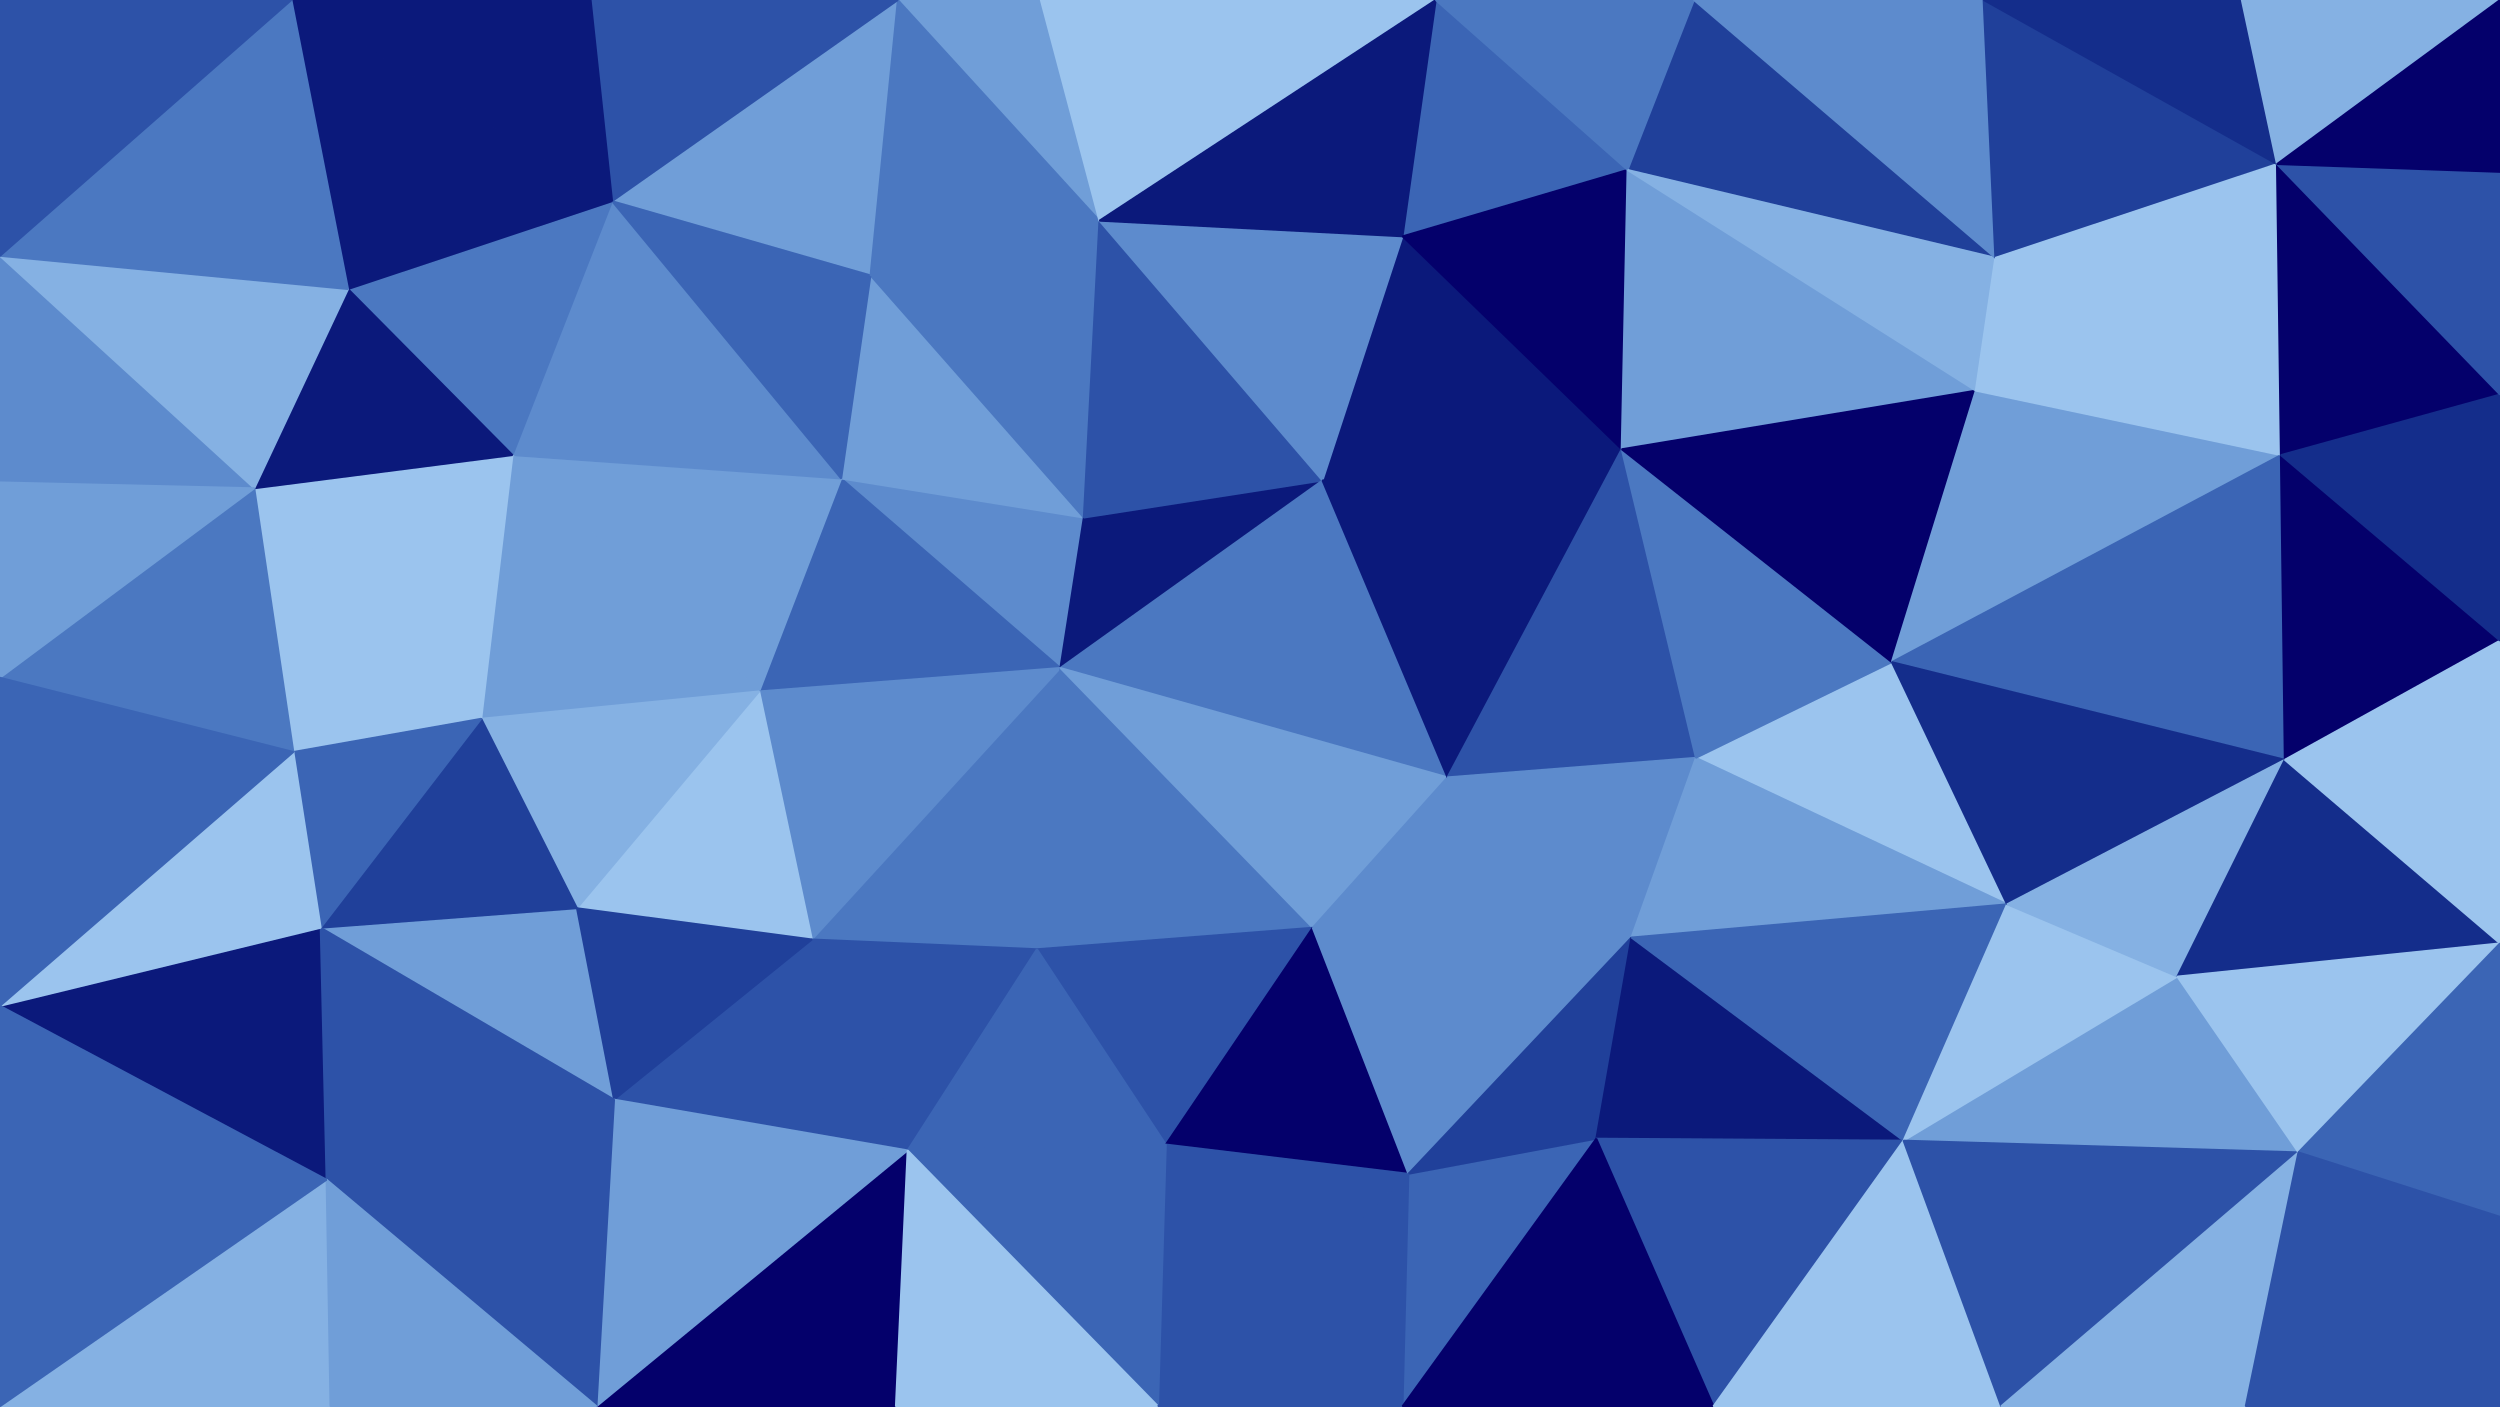
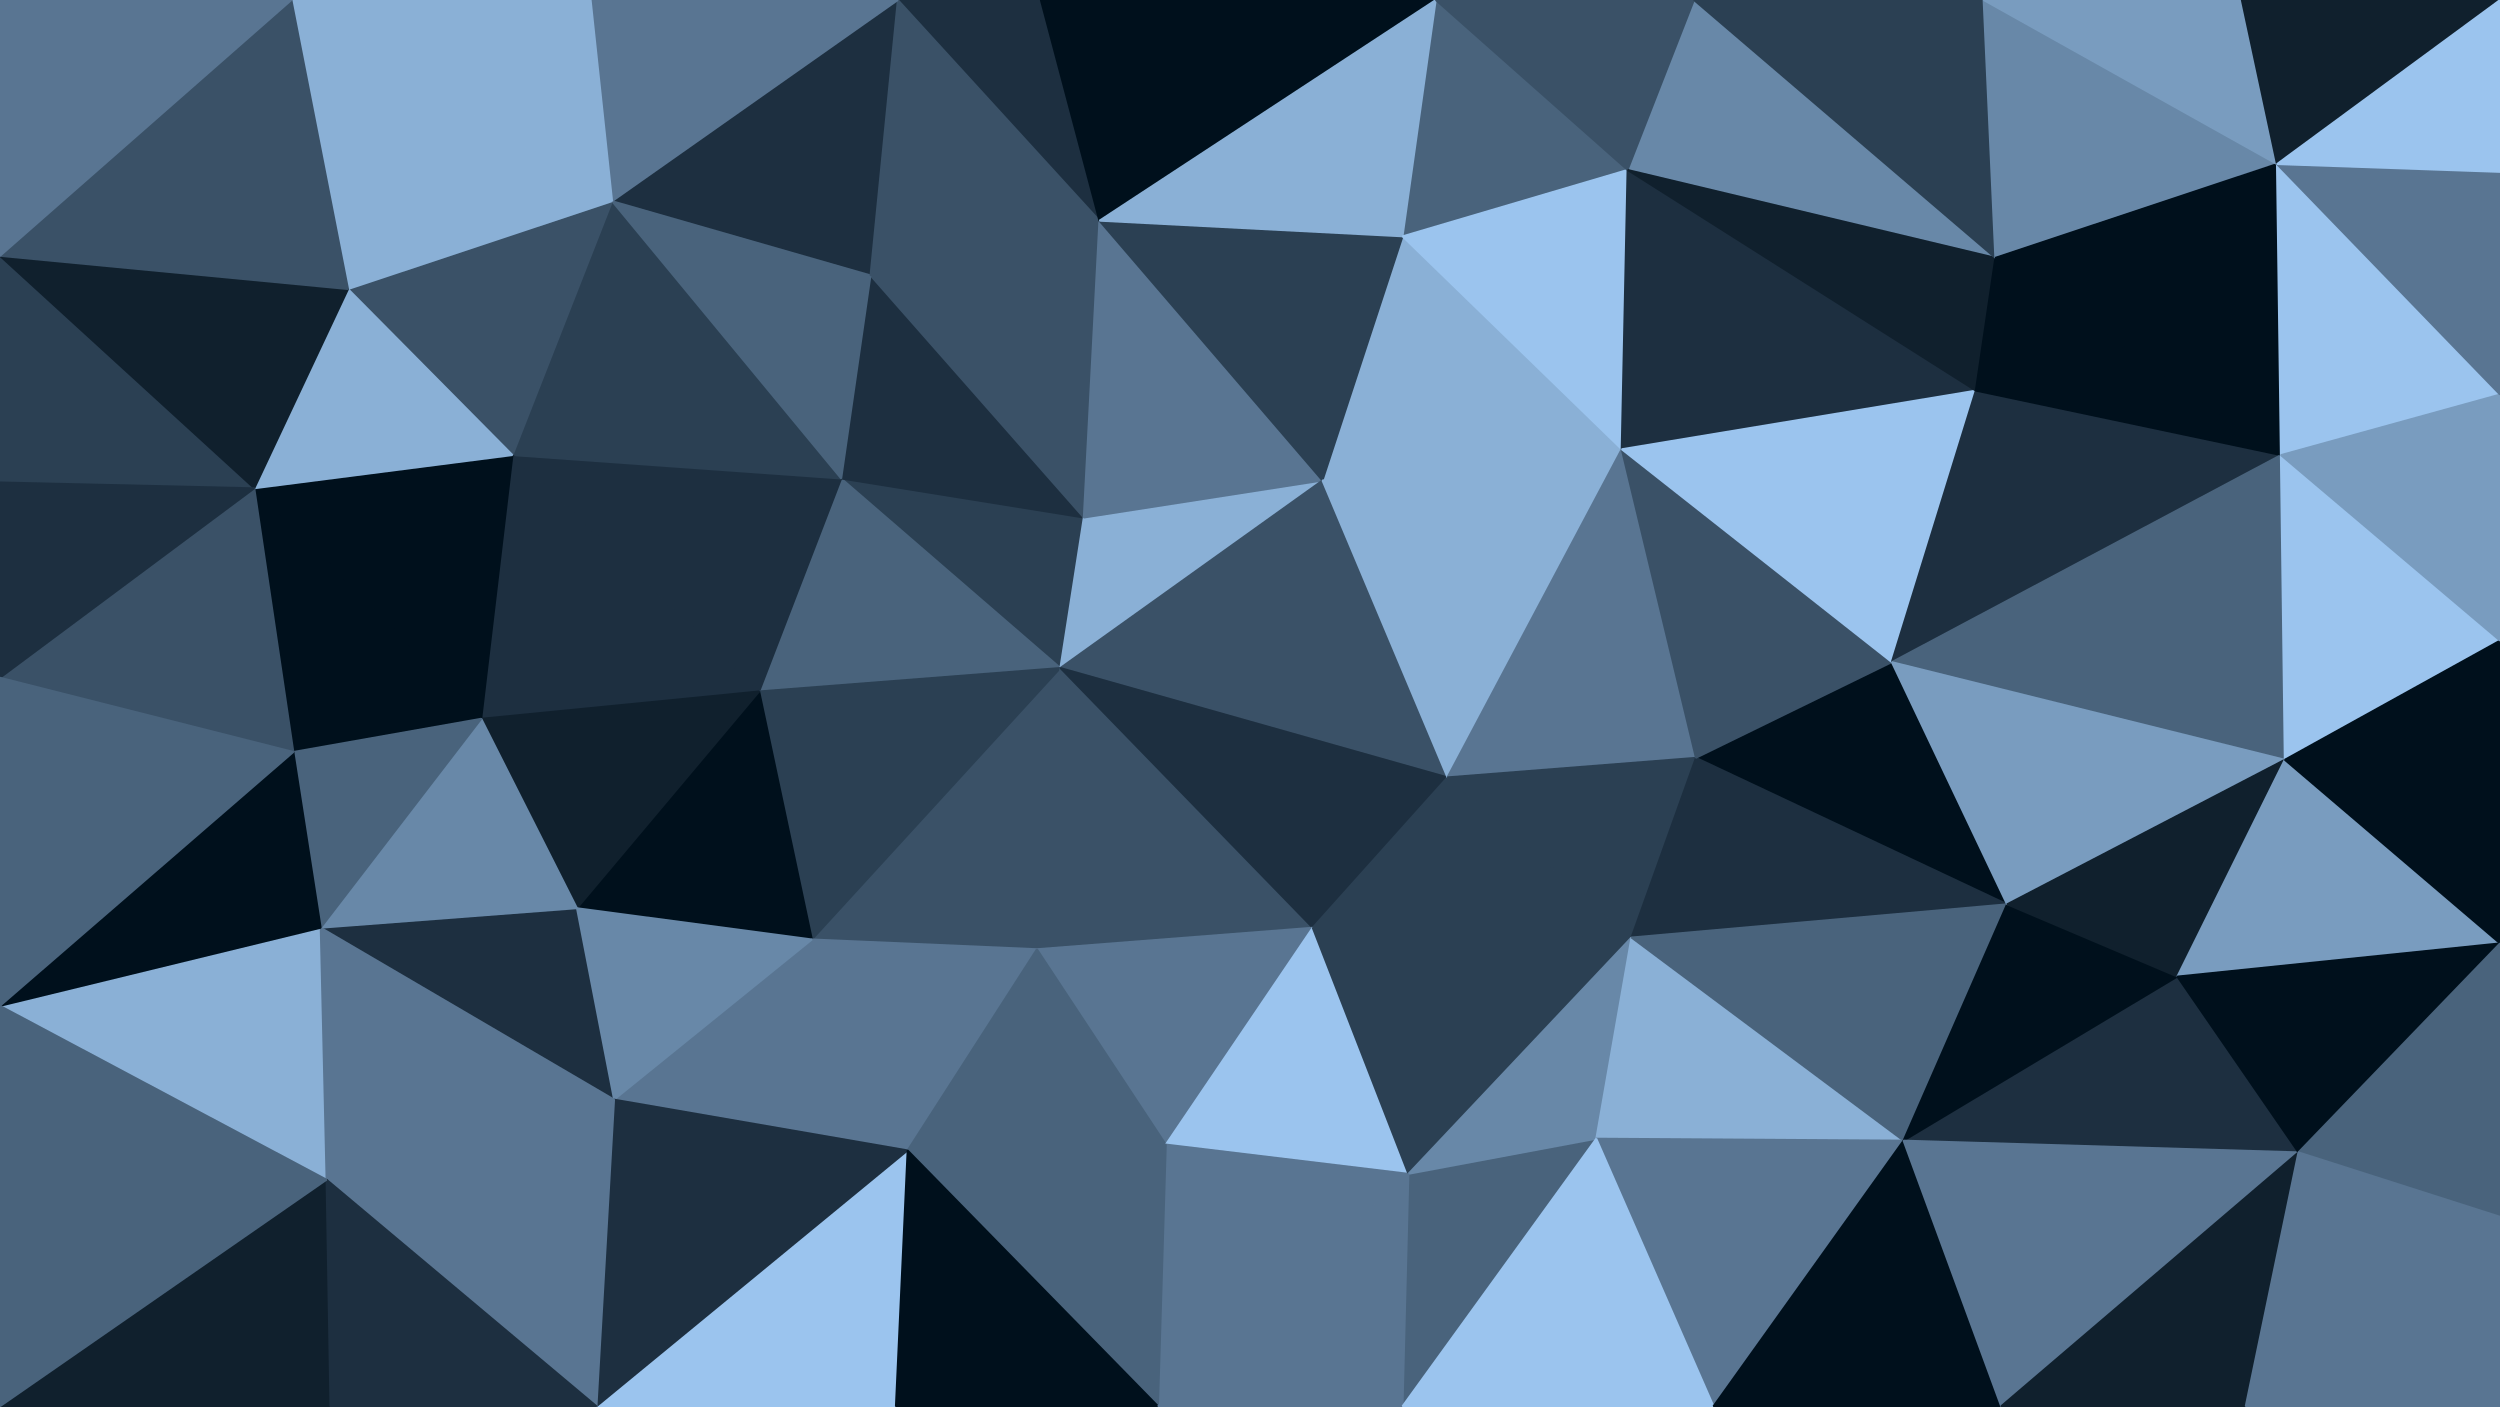
<svg xmlns="http://www.w3.org/2000/svg" id="visual" viewBox="0 0 1280 720" width="1280" height="720" version="1.1">
  <g stroke-width="1" stroke-linejoin="bevel">
-     <path d="M542.9 342L554.9 265L430.7 245Z" fill="#5d8bcd" stroke="#5d8bcd" />
-     <path d="M430.7 245L388.7 354L542.9 342Z" fill="#3b65b5" stroke="#3b65b5" />
-     <path d="M554.9 265L445.7 141L430.7 245Z" fill="#709ed8" stroke="#709ed8" />
-     <path d="M430.7 245L262.4 233L388.7 354Z" fill="#709ed8" stroke="#709ed8" />
-     <path d="M554.9 265L562.9 113L445.7 141Z" fill="#4b78c1" stroke="#4b78c1" />
-     <path d="M542.9 342L677.1 246L554.9 265Z" fill="#0b197b" stroke="#0b197b" />
-     <path d="M554.9 265L677.1 246L562.9 113Z" fill="#2d52a8" stroke="#2d52a8" />
-     <path d="M415.7 481L530.9 486L542.9 342Z" fill="#4b78c1" stroke="#4b78c1" />
-     <path d="M542.9 342L741.1 398L677.1 246Z" fill="#4b78c1" stroke="#4b78c1" />
-     <path d="M388.7 354L415.7 481L542.9 342Z" fill="#5d8bcd" stroke="#5d8bcd" />
-     <path d="M313.4 103L262.4 233L430.7 245Z" fill="#5d8bcd" stroke="#5d8bcd" />
-     <path d="M388.7 354L295.4 465L415.7 481Z" fill="#9bc4ee" stroke="#9bc4ee" />
-     <path d="M262.4 233L246.4 368L388.7 354Z" fill="#709ed8" stroke="#709ed8" />
-     <path d="M246.4 368L295.4 465L388.7 354Z" fill="#85b1e3" stroke="#85b1e3" />
-     <path d="M459.7 0L313.4 103L445.7 141Z" fill="#709ed8" stroke="#709ed8" />
-     <path d="M445.7 141L313.4 103L430.7 245Z" fill="#3b65b5" stroke="#3b65b5" />
-     <path d="M530.9 486L672.1 475L542.9 342Z" fill="#4b78c1" stroke="#4b78c1" />
-     <path d="M672.1 475L741.1 398L542.9 342Z" fill="#709ed8" stroke="#709ed8" />
-     <path d="M830.3 230L718.1 121L677.1 246Z" fill="#0b197b" stroke="#0b197b" />
-     <path d="M677.1 246L718.1 121L562.9 113Z" fill="#5d8bcd" stroke="#5d8bcd" />
-     <path d="M532.9 0L459.7 0L562.9 113Z" fill="#709ed8" stroke="#709ed8" />
-     <path d="M562.9 113L459.7 0L445.7 141Z" fill="#4b78c1" stroke="#4b78c1" />
-     <path d="M415.7 481L464.7 589L530.9 486Z" fill="#2d52a8" stroke="#2d52a8" />
-     <path d="M530.9 486L596.9 586L672.1 475Z" fill="#2d52a8" stroke="#2d52a8" />
-     <path d="M314.4 563L464.7 589L415.7 481Z" fill="#2d52a8" stroke="#2d52a8" />
-     <path d="M735.1 0L532.9 0L562.9 113Z" fill="#9bc4ee" stroke="#9bc4ee" />
-     <path d="M464.7 589L596.9 586L530.9 486Z" fill="#3b65b5" stroke="#3b65b5" />
-     <path d="M672.1 475L835.3 480L741.1 398Z" fill="#5d8bcd" stroke="#5d8bcd" />
-     <path d="M164.2 475L314.4 563L295.4 465Z" fill="#709ed8" stroke="#709ed8" />
-     <path d="M295.4 465L314.4 563L415.7 481Z" fill="#20409a" stroke="#20409a" />
-     <path d="M313.4 103L178.2 148L262.4 233Z" fill="#4b78c1" stroke="#4b78c1" />
-     <path d="M130.2 250L150.2 385L246.4 368Z" fill="#9bc4ee" stroke="#9bc4ee" />
-     <path d="M149.2 0L178.2 148L313.4 103Z" fill="#0b197b" stroke="#0b197b" />
-     <path d="M459.7 0L302.4 0L313.4 103Z" fill="#2d52a8" stroke="#2d52a8" />
-     <path d="M130.2 250L246.4 368L262.4 233Z" fill="#9bc4ee" stroke="#9bc4ee" />
-     <path d="M246.4 368L164.2 475L295.4 465Z" fill="#20409a" stroke="#20409a" />
-     <path d="M741.1 398L830.3 230L677.1 246Z" fill="#0b197b" stroke="#0b197b" />
-     <path d="M178.2 148L130.2 250L262.4 233Z" fill="#0b197b" stroke="#0b197b" />
-     <path d="M150.2 385L164.2 475L246.4 368Z" fill="#3b65b5" stroke="#3b65b5" />
-     <path d="M833.3 87L735.1 0L718.1 121Z" fill="#3b65b5" stroke="#3b65b5" />
-     <path d="M718.1 121L735.1 0L562.9 113Z" fill="#0b197b" stroke="#0b197b" />
-     <path d="M596.9 586L721.1 601L672.1 475Z" fill="#04006b" stroke="#04006b" />
-     <path d="M741.1 398L868.3 388L830.3 230Z" fill="#2d52a8" stroke="#2d52a8" />
-     <path d="M592.9 720L721.1 601L596.9 586Z" fill="#2d52a8" stroke="#2d52a8" />
-     <path d="M835.3 480L868.3 388L741.1 398Z" fill="#5d8bcd" stroke="#5d8bcd" />
-     <path d="M721.1 601L835.3 480L672.1 475Z" fill="#5d8bcd" stroke="#5d8bcd" />
-     <path d="M830.3 230L833.3 87L718.1 121Z" fill="#04006b" stroke="#04006b" />
-     <path d="M867.3 0L833.3 87L1021.6 132Z" fill="#20409a" stroke="#20409a" />
-     <path d="M305.4 720L458.7 720L464.7 589Z" fill="#04006b" stroke="#04006b" />
-     <path d="M464.7 589L592.9 720L596.9 586Z" fill="#3b65b5" stroke="#3b65b5" />
-     <path d="M305.4 720L464.7 589L314.4 563Z" fill="#709ed8" stroke="#709ed8" />
-     <path d="M458.7 720L592.9 720L464.7 589Z" fill="#9bc4ee" stroke="#9bc4ee" />
-     <path d="M718.1 720L817.3 583L721.1 601Z" fill="#3b65b5" stroke="#3b65b5" />
-     <path d="M721.1 601L817.3 583L835.3 480Z" fill="#20409a" stroke="#20409a" />
-     <path d="M1027.6 463L968.6 339L868.3 388Z" fill="#9bc4ee" stroke="#9bc4ee" />
-     <path d="M0 515L167.2 604L164.2 475Z" fill="#0b197b" stroke="#0b197b" />
-     <path d="M164.2 475L167.2 604L314.4 563Z" fill="#2d52a8" stroke="#2d52a8" />
-     <path d="M0 515L164.2 475L150.2 385Z" fill="#9bc4ee" stroke="#9bc4ee" />
-     <path d="M302.4 0L149.2 0L313.4 103Z" fill="#0b197b" stroke="#0b197b" />
-     <path d="M0 131L0 247L130.2 250Z" fill="#5d8bcd" stroke="#5d8bcd" />
-     <path d="M167.2 604L305.4 720L314.4 563Z" fill="#2d52a8" stroke="#2d52a8" />
-     <path d="M1011.6 200L833.3 87L830.3 230Z" fill="#709ed8" stroke="#709ed8" />
-     <path d="M833.3 87L867.3 0L735.1 0Z" fill="#4b78c1" stroke="#4b78c1" />
-     <path d="M1027.6 463L868.3 388L835.3 480Z" fill="#709ed8" stroke="#709ed8" />
-     <path d="M868.3 388L968.6 339L830.3 230Z" fill="#4b78c1" stroke="#4b78c1" />
-     <path d="M592.9 720L718.1 720L721.1 601Z" fill="#2d52a8" stroke="#2d52a8" />
-     <path d="M0 131L130.2 250L178.2 148Z" fill="#85b1e3" stroke="#85b1e3" />
-     <path d="M130.2 250L0 347L150.2 385Z" fill="#4b78c1" stroke="#4b78c1" />
-     <path d="M0 247L0 347L130.2 250Z" fill="#709ed8" stroke="#709ed8" />
-     <path d="M149.2 0L0 131L178.2 148Z" fill="#4b78c1" stroke="#4b78c1" />
-     <path d="M0 720L169.2 720L167.2 604Z" fill="#85b1e3" stroke="#85b1e3" />
-     <path d="M167.2 604L169.2 720L305.4 720Z" fill="#709ed8" stroke="#709ed8" />
-     <path d="M968.6 339L1011.6 200L830.3 230Z" fill="#04006b" stroke="#04006b" />
-     <path d="M0 347L0 515L150.2 385Z" fill="#3b65b5" stroke="#3b65b5" />
-     <path d="M1011.6 200L1021.6 132L833.3 87Z" fill="#85b1e3" stroke="#85b1e3" />
-     <path d="M974.6 584L835.3 480L817.3 583Z" fill="#0b197b" stroke="#0b197b" />
-     <path d="M974.6 584L1027.6 463L835.3 480Z" fill="#3b65b5" stroke="#3b65b5" />
-     <path d="M968.6 339L1167.8 233L1011.6 200Z" fill="#709ed8" stroke="#709ed8" />
-     <path d="M1011.6 200L1167.8 233L1021.6 132Z" fill="#9bc4ee" stroke="#9bc4ee" />
-     <path d="M877.3 720L974.6 584L817.3 583Z" fill="#2d52a8" stroke="#2d52a8" />
-     <path d="M149.2 0L0 0L0 131Z" fill="#2d52a8" stroke="#2d52a8" />
-     <path d="M0 515L0 606L167.2 604Z" fill="#3b65b5" stroke="#3b65b5" />
-     <path d="M718.1 720L877.3 720L817.3 583Z" fill="#04006b" stroke="#04006b" />
-     <path d="M1021.6 132L1015.6 0L867.3 0Z" fill="#5d8bcd" stroke="#5d8bcd" />
-     <path d="M0 606L0 720L167.2 604Z" fill="#3b65b5" stroke="#3b65b5" />
-     <path d="M1176.8 590L1114.8 500L974.6 584Z" fill="#709ed8" stroke="#709ed8" />
-     <path d="M974.6 584L1114.8 500L1027.6 463Z" fill="#9bc4ee" stroke="#9bc4ee" />
-     <path d="M1169.8 389L1167.8 233L968.6 339Z" fill="#3b65b5" stroke="#3b65b5" />
-     <path d="M1021.6 132L1165.8 84L1015.6 0Z" fill="#20409a" stroke="#20409a" />
-     <path d="M1169.8 389L968.6 339L1027.6 463Z" fill="#142d8b" stroke="#142d8b" />
-     <path d="M877.3 720L1024.6 720L974.6 584Z" fill="#9bc4ee" stroke="#9bc4ee" />
-     <path d="M1114.8 500L1169.8 389L1027.6 463Z" fill="#85b1e3" stroke="#85b1e3" />
-     <path d="M1280 483L1169.8 389L1114.8 500Z" fill="#142d8b" stroke="#142d8b" />
-     <path d="M1167.8 233L1165.8 84L1021.6 132Z" fill="#9bc4ee" stroke="#9bc4ee" />
-     <path d="M1165.8 84L1147.8 0L1015.6 0Z" fill="#142d8b" stroke="#142d8b" />
-     <path d="M1024.6 720L1176.8 590L974.6 584Z" fill="#2d52a8" stroke="#2d52a8" />
-     <path d="M1169.8 389L1280 328L1167.8 233Z" fill="#04006b" stroke="#04006b" />
-     <path d="M1167.8 233L1280 202L1165.8 84Z" fill="#04006b" stroke="#04006b" />
-     <path d="M1024.6 720L1149.8 720L1176.8 590Z" fill="#85b1e3" stroke="#85b1e3" />
-     <path d="M1280 483L1114.8 500L1176.8 590Z" fill="#9bc4ee" stroke="#9bc4ee" />
-     <path d="M1280 483L1280 328L1169.8 389Z" fill="#9bc4ee" stroke="#9bc4ee" />
-     <path d="M1165.8 84L1280 0L1147.8 0Z" fill="#85b1e3" stroke="#85b1e3" />
-     <path d="M1280 328L1280 202L1167.8 233Z" fill="#142d8b" stroke="#142d8b" />
-     <path d="M1280 623L1280 483L1176.8 590Z" fill="#3b65b5" stroke="#3b65b5" />
-     <path d="M1280 202L1280 88L1165.8 84Z" fill="#2d52a8" stroke="#2d52a8" />
-     <path d="M1280 88L1280 0L1165.8 84Z" fill="#04006b" stroke="#04006b" />
-     <path d="M1149.8 720L1280 623L1176.8 590Z" fill="#2d52a8" stroke="#2d52a8" />
-     <path d="M1149.8 720L1280 720L1280 623Z" fill="#2d52a8" stroke="#2d52a8" />
+     <path d="M542.9 342L554.9 265L430.7 245Z" fill="#2b4053" stroke="#2b4053" />
+     <path d="M430.7 245L388.7 354L542.9 342Z" fill="#49637c" stroke="#49637c" />
+     <path d="M554.9 265L445.7 141L430.7 245Z" fill="#1d2f40" stroke="#1d2f40" />
+     <path d="M430.7 245L262.4 233L388.7 354Z" fill="#1d2f40" stroke="#1d2f40" />
+     <path d="M554.9 265L562.9 113L445.7 141Z" fill="#3a5167" stroke="#3a5167" />
+     <path d="M542.9 342L677.1 246L554.9 265Z" fill="#8ab0d6" stroke="#8ab0d6" />
+     <path d="M554.9 265L677.1 246L562.9 113Z" fill="#597592" stroke="#597592" />
+     <path d="M415.7 481L530.9 486L542.9 342Z" fill="#3a5167" stroke="#3a5167" />
+     <path d="M542.9 342L741.1 398L677.1 246Z" fill="#3a5167" stroke="#3a5167" />
+     <path d="M388.7 354L415.7 481L542.9 342Z" fill="#2b4053" stroke="#2b4053" />
+     <path d="M313.4 103L262.4 233L430.7 245Z" fill="#2b4053" stroke="#2b4053" />
+     <path d="M388.7 354L295.4 465L415.7 481Z" fill="#00101c" stroke="#00101c" />
+     <path d="M262.4 233L246.4 368L388.7 354Z" fill="#1d2f40" stroke="#1d2f40" />
+     <path d="M246.4 368L295.4 465L388.7 354Z" fill="#10202d" stroke="#10202d" />
+     <path d="M459.7 0L313.4 103L445.7 141Z" fill="#1d2f40" stroke="#1d2f40" />
+     <path d="M445.7 141L313.4 103L430.7 245Z" fill="#49637c" stroke="#49637c" />
+     <path d="M530.9 486L672.1 475L542.9 342Z" fill="#3a5167" stroke="#3a5167" />
+     <path d="M672.1 475L741.1 398L542.9 342Z" fill="#1d2f40" stroke="#1d2f40" />
+     <path d="M830.3 230L718.1 121L677.1 246Z" fill="#8ab0d6" stroke="#8ab0d6" />
+     <path d="M677.1 246L718.1 121L562.9 113Z" fill="#2b4053" stroke="#2b4053" />
+     <path d="M532.9 0L459.7 0L562.9 113Z" fill="#1d2f40" stroke="#1d2f40" />
+     <path d="M562.9 113L459.7 0L445.7 141Z" fill="#3a5167" stroke="#3a5167" />
+     <path d="M415.7 481L464.7 589L530.9 486Z" fill="#597592" stroke="#597592" />
+     <path d="M530.9 486L596.9 586L672.1 475Z" fill="#597592" stroke="#597592" />
+     <path d="M314.4 563L464.7 589L415.7 481Z" fill="#597592" stroke="#597592" />
+     <path d="M735.1 0L532.9 0L562.9 113Z" fill="#00101c" stroke="#00101c" />
+     <path d="M464.7 589L596.9 586L530.9 486Z" fill="#49637c" stroke="#49637c" />
+     <path d="M672.1 475L835.3 480L741.1 398Z" fill="#2b4053" stroke="#2b4053" />
+     <path d="M164.2 475L314.4 563L295.4 465Z" fill="#1d2f40" stroke="#1d2f40" />
+     <path d="M295.4 465L314.4 563L415.7 481Z" fill="#6888a8" stroke="#6888a8" />
+     <path d="M313.4 103L178.2 148L262.4 233Z" fill="#3a5167" stroke="#3a5167" />
+     <path d="M130.2 250L150.2 385L246.4 368Z" fill="#00101c" stroke="#00101c" />
+     <path d="M149.2 0L178.2 148L313.4 103Z" fill="#8ab0d6" stroke="#8ab0d6" />
+     <path d="M459.7 0L302.4 0L313.4 103Z" fill="#597592" stroke="#597592" />
+     <path d="M130.2 250L246.4 368L262.4 233Z" fill="#00101c" stroke="#00101c" />
+     <path d="M246.4 368L164.2 475L295.4 465Z" fill="#6888a8" stroke="#6888a8" />
+     <path d="M741.1 398L830.3 230L677.1 246Z" fill="#8ab0d6" stroke="#8ab0d6" />
+     <path d="M178.2 148L130.2 250L262.4 233Z" fill="#8ab0d6" stroke="#8ab0d6" />
+     <path d="M150.2 385L164.2 475L246.4 368Z" fill="#49637c" stroke="#49637c" />
+     <path d="M833.3 87L735.1 0L718.1 121Z" fill="#49637c" stroke="#49637c" />
+     <path d="M718.1 121L735.1 0L562.9 113Z" fill="#8ab0d6" stroke="#8ab0d6" />
+     <path d="M596.9 586L721.1 601L672.1 475Z" fill="#9bc4ee" stroke="#9bc4ee" />
+     <path d="M741.1 398L868.3 388L830.3 230Z" fill="#597592" stroke="#597592" />
+     <path d="M592.9 720L721.1 601L596.9 586Z" fill="#597592" stroke="#597592" />
+     <path d="M835.3 480L868.3 388L741.1 398Z" fill="#2b4053" stroke="#2b4053" />
+     <path d="M721.1 601L835.3 480L672.1 475Z" fill="#2b4053" stroke="#2b4053" />
+     <path d="M830.3 230L833.3 87L718.1 121Z" fill="#9bc4ee" stroke="#9bc4ee" />
+     <path d="M867.3 0L833.3 87L1021.6 132Z" fill="#6888a8" stroke="#6888a8" />
+     <path d="M305.4 720L458.7 720L464.7 589Z" fill="#9bc4ee" stroke="#9bc4ee" />
+     <path d="M464.7 589L592.9 720L596.9 586Z" fill="#49637c" stroke="#49637c" />
+     <path d="M305.4 720L464.7 589L314.4 563Z" fill="#1d2f40" stroke="#1d2f40" />
+     <path d="M458.7 720L592.9 720L464.7 589Z" fill="#00101c" stroke="#00101c" />
+     <path d="M718.1 720L817.3 583L721.1 601Z" fill="#49637c" stroke="#49637c" />
+     <path d="M721.1 601L817.3 583L835.3 480Z" fill="#6888a8" stroke="#6888a8" />
+     <path d="M1027.6 463L968.6 339L868.3 388Z" fill="#00101c" stroke="#00101c" />
+     <path d="M0 515L167.2 604L164.2 475Z" fill="#8ab0d6" stroke="#8ab0d6" />
+     <path d="M164.2 475L167.2 604L314.4 563Z" fill="#597592" stroke="#597592" />
+     <path d="M0 515L164.2 475L150.2 385Z" fill="#00101c" stroke="#00101c" />
+     <path d="M302.4 0L149.2 0L313.4 103Z" fill="#8ab0d6" stroke="#8ab0d6" />
+     <path d="M0 131L0 247L130.2 250Z" fill="#2b4053" stroke="#2b4053" />
+     <path d="M167.2 604L305.4 720L314.4 563Z" fill="#597592" stroke="#597592" />
+     <path d="M1011.6 200L833.3 87L830.3 230Z" fill="#1d2f40" stroke="#1d2f40" />
+     <path d="M833.3 87L867.3 0L735.1 0Z" fill="#3a5167" stroke="#3a5167" />
+     <path d="M1027.6 463L868.3 388L835.3 480Z" fill="#1d2f40" stroke="#1d2f40" />
+     <path d="M868.3 388L968.6 339L830.3 230Z" fill="#3a5167" stroke="#3a5167" />
+     <path d="M592.9 720L718.1 720L721.1 601Z" fill="#597592" stroke="#597592" />
+     <path d="M0 131L130.2 250L178.2 148Z" fill="#10202d" stroke="#10202d" />
+     <path d="M130.2 250L0 347L150.2 385Z" fill="#3a5167" stroke="#3a5167" />
+     <path d="M0 247L0 347L130.2 250Z" fill="#1d2f40" stroke="#1d2f40" />
+     <path d="M149.2 0L0 131L178.2 148Z" fill="#3a5167" stroke="#3a5167" />
+     <path d="M0 720L169.2 720L167.2 604Z" fill="#10202d" stroke="#10202d" />
+     <path d="M167.2 604L169.2 720L305.4 720Z" fill="#1d2f40" stroke="#1d2f40" />
+     <path d="M968.6 339L1011.6 200L830.3 230Z" fill="#9bc4ee" stroke="#9bc4ee" />
+     <path d="M0 347L0 515L150.2 385Z" fill="#49637c" stroke="#49637c" />
+     <path d="M1011.6 200L1021.6 132L833.3 87Z" fill="#10202d" stroke="#10202d" />
+     <path d="M974.6 584L835.3 480L817.3 583Z" fill="#8ab0d6" stroke="#8ab0d6" />
+     <path d="M974.6 584L1027.6 463L835.3 480Z" fill="#49637c" stroke="#49637c" />
+     <path d="M968.6 339L1167.8 233L1011.6 200Z" fill="#1d2f40" stroke="#1d2f40" />
+     <path d="M1011.6 200L1167.8 233L1021.6 132Z" fill="#00101c" stroke="#00101c" />
+     <path d="M877.3 720L974.6 584L817.3 583Z" fill="#597592" stroke="#597592" />
+     <path d="M149.2 0L0 0L0 131Z" fill="#597592" stroke="#597592" />
+     <path d="M0 515L0 606L167.2 604Z" fill="#49637c" stroke="#49637c" />
+     <path d="M718.1 720L877.3 720L817.3 583Z" fill="#9bc4ee" stroke="#9bc4ee" />
+     <path d="M1021.6 132L1015.6 0L867.3 0Z" fill="#2b4053" stroke="#2b4053" />
+     <path d="M0 606L0 720L167.2 604Z" fill="#49637c" stroke="#49637c" />
+     <path d="M1176.8 590L1114.8 500L974.6 584Z" fill="#1d2f40" stroke="#1d2f40" />
+     <path d="M974.6 584L1114.8 500L1027.6 463Z" fill="#00101c" stroke="#00101c" />
+     <path d="M1169.8 389L1167.8 233L968.6 339Z" fill="#49637c" stroke="#49637c" />
+     <path d="M1021.6 132L1165.8 84L1015.6 0Z" fill="#6888a8" stroke="#6888a8" />
+     <path d="M1169.8 389L968.6 339L1027.6 463Z" fill="#799cbf" stroke="#799cbf" />
+     <path d="M877.3 720L1024.6 720L974.6 584Z" fill="#00101c" stroke="#00101c" />
+     <path d="M1114.8 500L1169.8 389L1027.6 463Z" fill="#10202d" stroke="#10202d" />
+     <path d="M1280 483L1169.8 389L1114.8 500Z" fill="#799cbf" stroke="#799cbf" />
+     <path d="M1167.8 233L1165.8 84L1021.6 132Z" fill="#00101c" stroke="#00101c" />
+     <path d="M1165.8 84L1147.8 0L1015.6 0Z" fill="#799cbf" stroke="#799cbf" />
+     <path d="M1024.6 720L1176.8 590L974.6 584Z" fill="#597592" stroke="#597592" />
+     <path d="M1169.8 389L1280 328L1167.8 233Z" fill="#9bc4ee" stroke="#9bc4ee" />
+     <path d="M1167.8 233L1280 202L1165.8 84Z" fill="#9bc4ee" stroke="#9bc4ee" />
+     <path d="M1024.6 720L1149.8 720L1176.8 590Z" fill="#10202d" stroke="#10202d" />
+     <path d="M1280 483L1114.8 500L1176.8 590Z" fill="#00101c" stroke="#00101c" />
+     <path d="M1280 483L1280 328L1169.8 389Z" fill="#00101c" stroke="#00101c" />
+     <path d="M1165.8 84L1280 0L1147.8 0Z" fill="#10202d" stroke="#10202d" />
+     <path d="M1280 328L1280 202L1167.8 233Z" fill="#799cbf" stroke="#799cbf" />
+     <path d="M1280 623L1280 483L1176.8 590Z" fill="#49637c" stroke="#49637c" />
+     <path d="M1280 202L1280 88L1165.8 84Z" fill="#597592" stroke="#597592" />
+     <path d="M1280 88L1280 0L1165.8 84Z" fill="#9bc4ee" stroke="#9bc4ee" />
+     <path d="M1149.8 720L1280 623L1176.8 590Z" fill="#597592" stroke="#597592" />
+     <path d="M1149.8 720L1280 720L1280 623Z" fill="#597592" stroke="#597592" />
  </g>
</svg>
